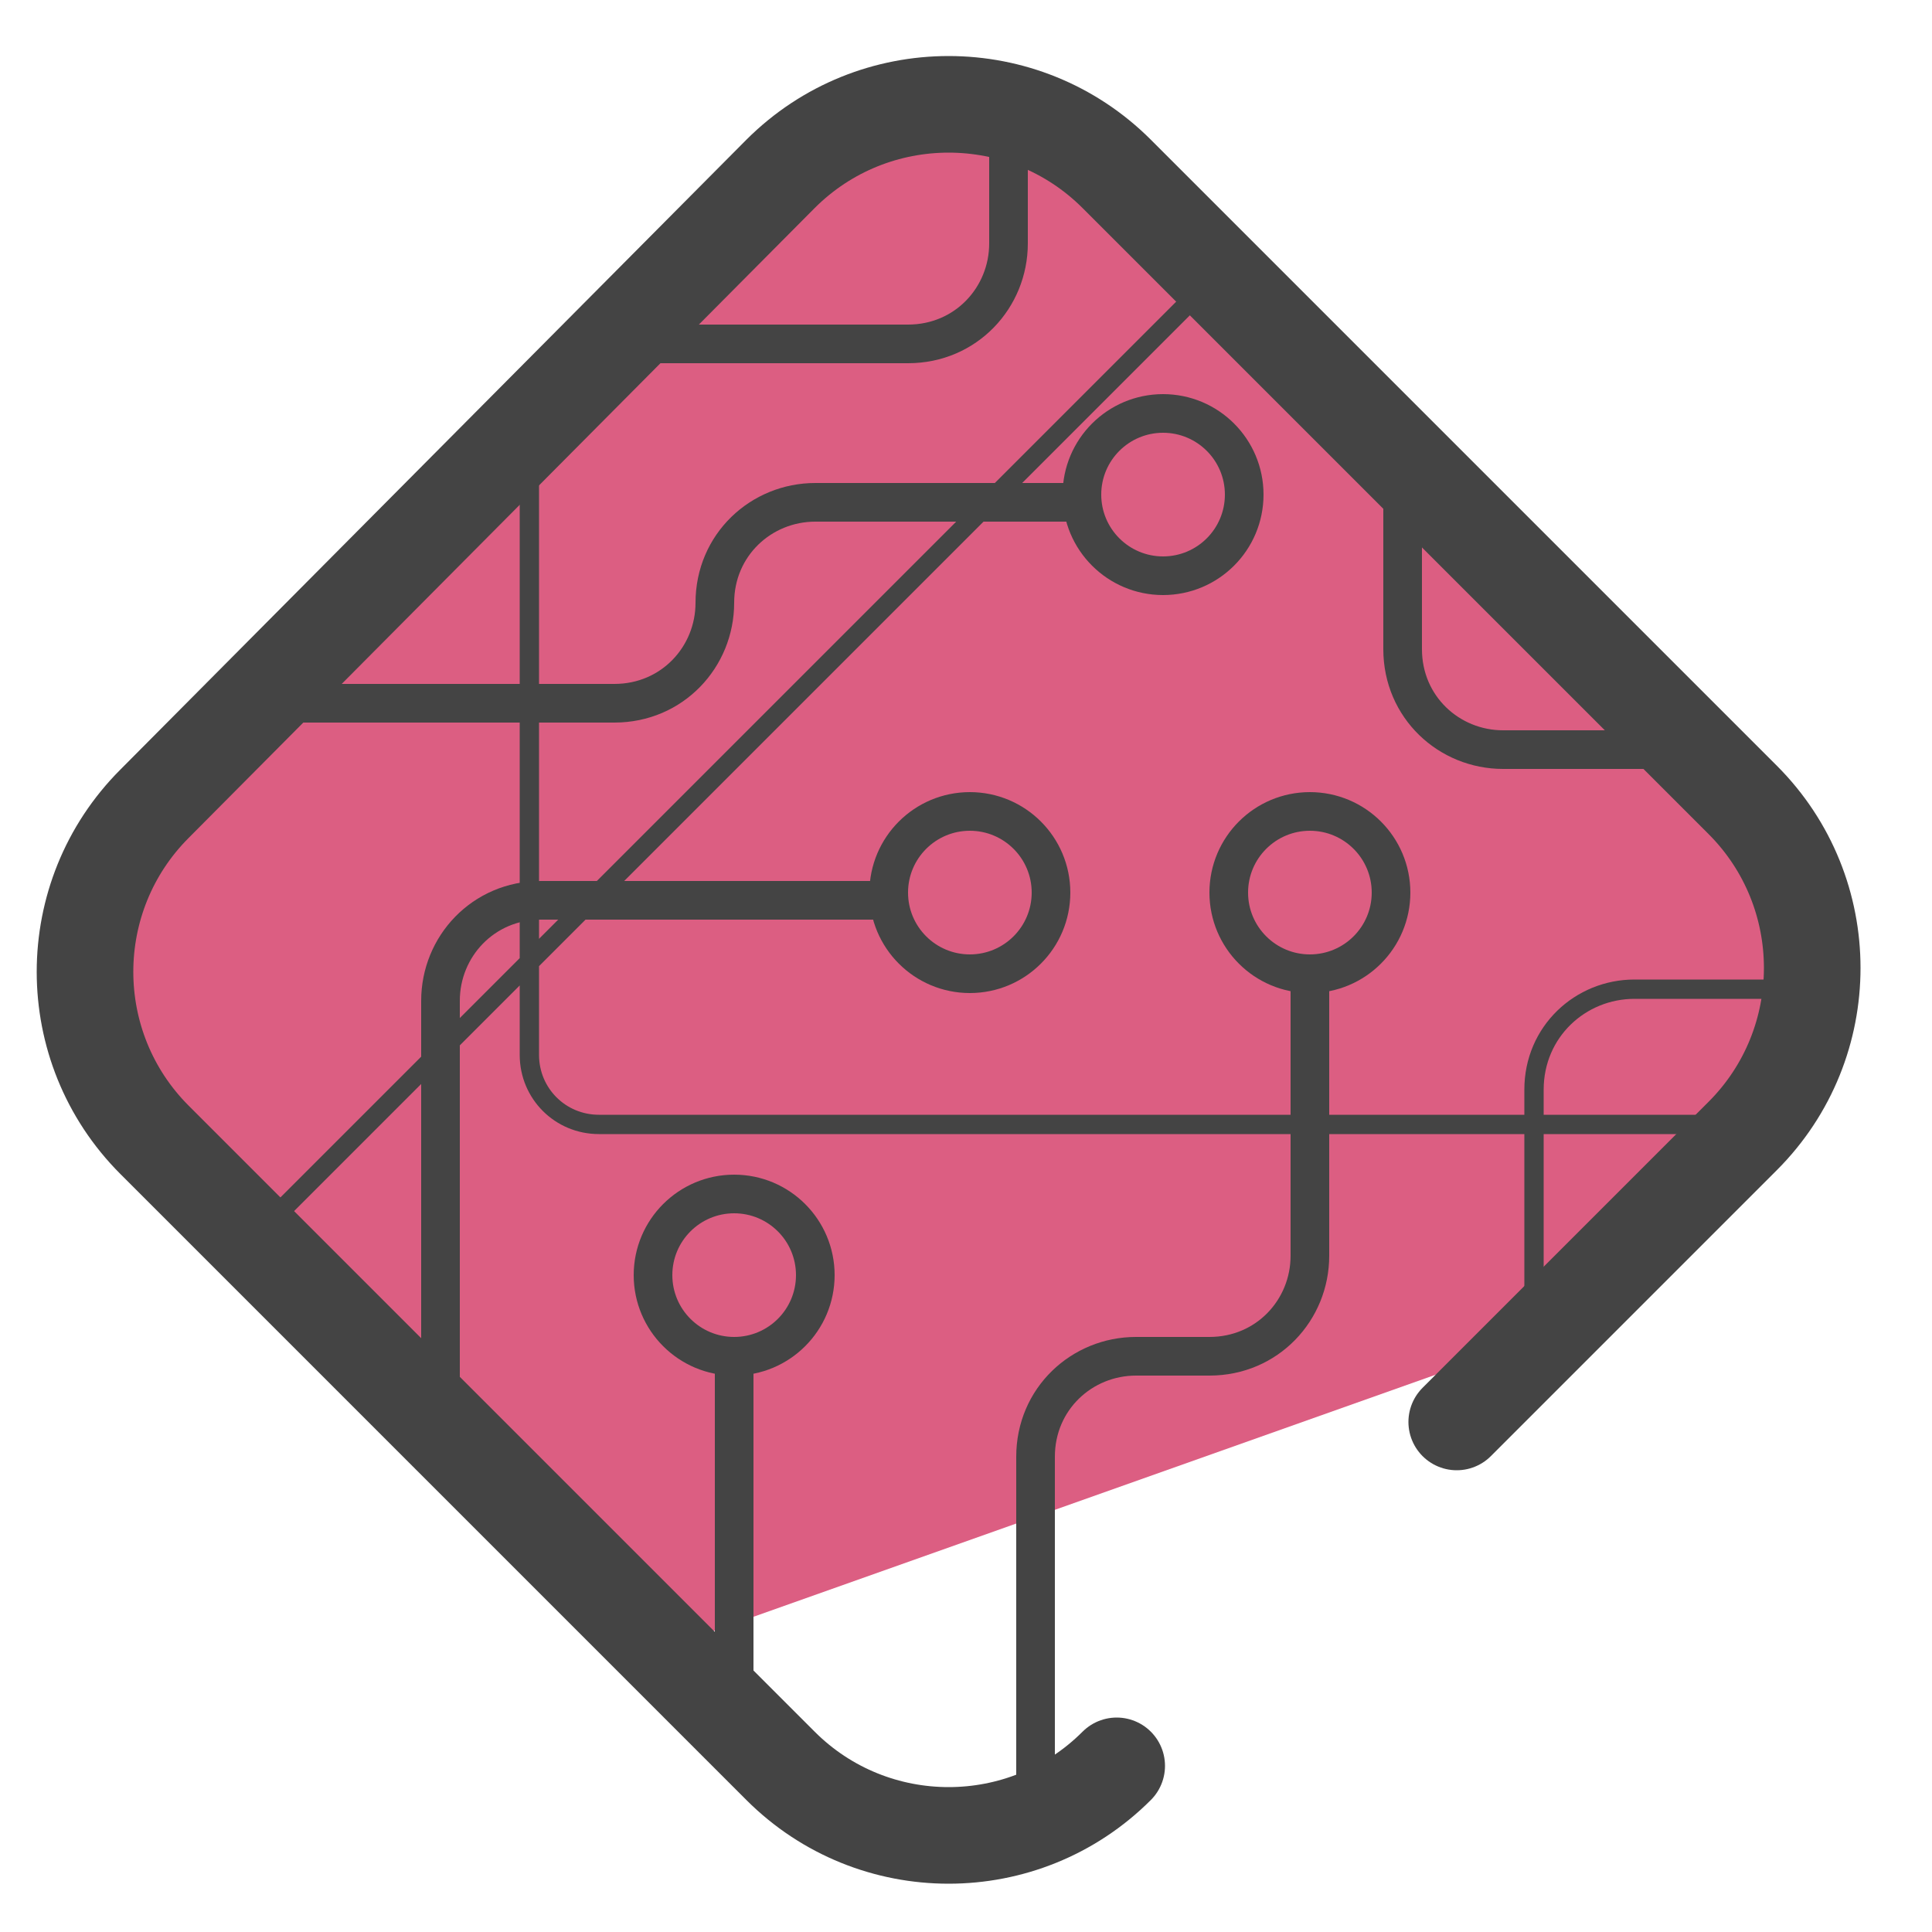
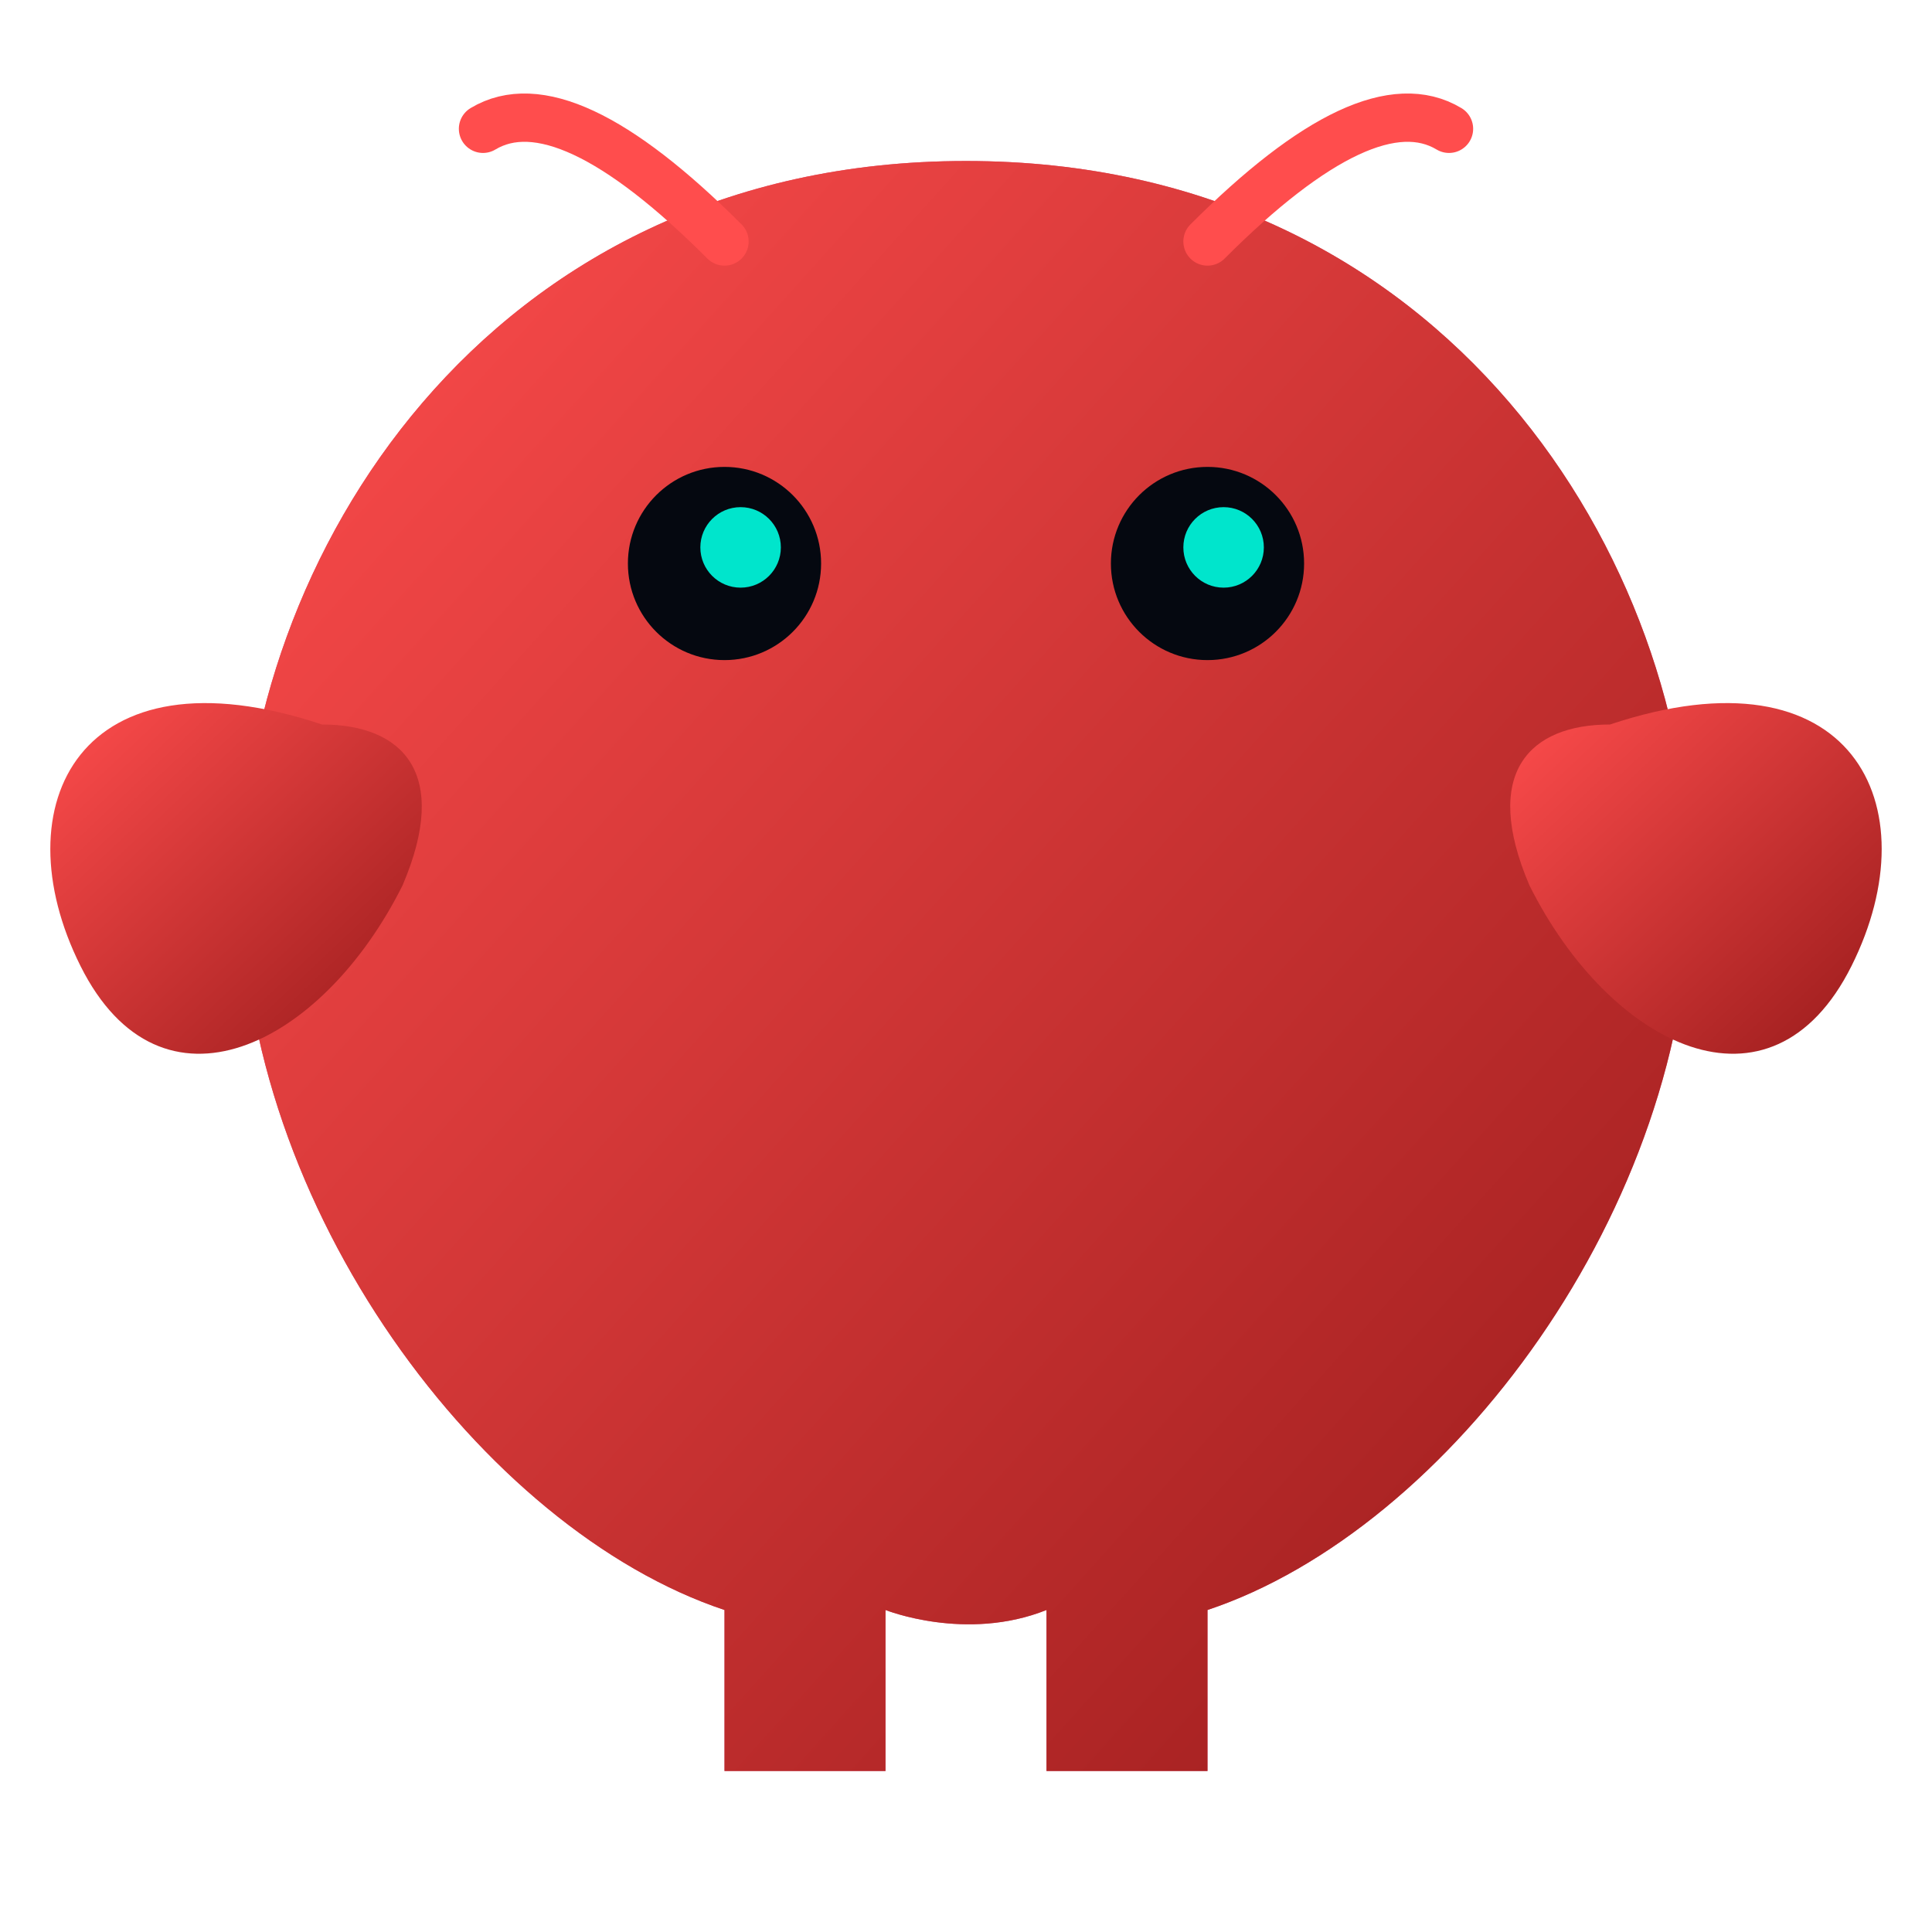
- <svg xmlns="http://www.w3.org/2000/svg" viewBox="0 0 50 50">
-   <path fill="#dc5e82" d="M47 26.3l-.5-4L29.3 4.7l-4.4-1.8c-4.1 0-17.8 12.9-17.8 15.5l-4.3 4-.2 5.9 14.2 14.5L41.6 34c.6-.3 6.2-6 5.4-7.6z" />
-   <path fill="none" stroke="#444" stroke-linecap="round" stroke-linejoin="round" stroke-width="2.5" d="M28.9 45.7c-2.4 2.4-6.3 2.4-8.7 0L4 29.5c-2.4-2.4-2.4-6.3 0-8.7L20.2 4.5c2.4-2.4 6.3-2.4 8.7 0l16.2 16.2c2.4 2.4 2.4 6.3 0 8.7l-7.4 7.4" />
-   <g stroke="#444" stroke-miterlimit="10">
-     <circle cx="25.1" cy="23.1" r="2.1" fill="none" />
-     <circle cx="33.9" cy="23.1" r="2.1" fill="none" />
-     <circle cx="30.1" cy="12.8" r="2.1" fill="none" />
-     <circle cx="19" cy="33" r="2.1" fill="none" />
-     <path fill="#444" d="M19 35.1v10.3" />
-     <path fill="none" d="M26.8 46.1v-8.4c0-1.5 1.2-2.6 2.6-2.6h1.9c1.5 0 2.6-1.2 2.6-2.6v-7.3m-10.8-1.9H14c-1.5 0-2.6 1.2-2.6 2.6v10.8M6.5 18.2h9.4c1.5 0 2.6-1.2 2.6-2.6h0c0-1.5 1.2-2.6 2.6-2.6h6.8M15.8 8.9h7.7c1.5 0 2.6-1.2 2.6-2.6V2.5m10.2 9.3v5c0 1.5 1.2 2.6 2.6 2.6h5.4" />
-     <path fill="none" stroke-width=".5" d="M39.7 35.6v-7.4c0-1.5 1.2-2.6 2.6-2.6h5" />
-   </g>
-   <path fill="none" stroke="#444" stroke-miterlimit="10" stroke-width=".5" d="M45.4 29.1H15.5c-1 0-1.8-.8-1.8-1.8V10.6M6.9 31.7L31.3 7.3" />
+ <svg xmlns="http://www.w3.org/2000/svg" width="120" height="120" viewBox="0 0 120 120" fill="none">
+   <path d="M60 10C30 10 15 35 15 55C15 75 30 95 45 100V110H55V100C55 100 60 102 65 100V110H75V100C90 95 105 75 105 55C105 35 90 10 60 10Z" fill="#DC5E82" />
+   <path d="M60 10C30 10 15 35 15 55C15 75 30 95 45 100V110H55V100C55 100 60 102 65 100V110H75V100C90 95 105 75 105 55C105 35 90 10 60 10Z" fill="url(#paint0_linear_1643_12)" />
+   <path d="M20 45C5 40 0 50 5 60C10 70 20 65 25 55C28 48 25 45 20 45Z" fill="url(#paint1_linear_1643_12)" />
+   <path d="M100 45C115 40 120 50 115 60C110 70 100 65 95 55C92 48 95 45 100 45Z" fill="url(#paint2_linear_1643_12)" />
+   <path d="M45 15C38.333 8.333 33.333 6 30 8" stroke="#FF4D4D" stroke-width="3" stroke-linecap="round" />
+   <path d="M75 15C81.667 8.333 86.667 6 90 8" stroke="#FF4D4D" stroke-width="3" stroke-linecap="round" />
+   <path d="M45 41C48.314 41 51 38.314 51 35C51 31.686 48.314 29 45 29C41.686 29 39 31.686 39 35C39 38.314 41.686 41 45 41Z" fill="#050810" />
+   <path d="M75 41C78.314 41 81 38.314 81 35C81 31.686 78.314 29 75 29C71.686 29 69 31.686 69 35C69 38.314 71.686 41 75 41Z" fill="#050810" />
+   <path d="M46 36.5C47.381 36.5 48.5 35.381 48.5 34C48.5 32.619 47.381 31.5 46 31.5C44.619 31.5 43.5 32.619 43.5 34C43.5 35.381 44.619 36.5 46 36.5Z" fill="#00E5CC" />
+   <path d="M76 36.5C77.381 36.5 78.5 35.381 78.5 34C78.5 32.619 77.381 31.5 76 31.5C74.619 31.5 73.5 32.619 73.5 34C73.5 35.381 74.619 36.5 76 36.5Z" fill="#00E5CC" />
+   <defs>
+     <linearGradient id="paint0_linear_1643_12" x1="15" y1="10" x2="114.448" y2="99.503" gradientUnits="userSpaceOnUse">
+       <stop stop-color="#FF4D4D" />
+       <stop offset="1" stop-color="#991B1B" />
+     </linearGradient>
+     <linearGradient id="paint1_linear_1643_12" x1="3.125" y1="43.67" x2="24.87" y2="66.704" gradientUnits="userSpaceOnUse">
+       <stop stop-color="#FF4D4D" />
+       <stop offset="1" stop-color="#991B1B" />
+     </linearGradient>
+     <linearGradient id="paint2_linear_1643_12" x1="93.803" y1="43.67" x2="115.548" y2="66.704" gradientUnits="userSpaceOnUse">
+       <stop stop-color="#FF4D4D" />
+       <stop offset="1" stop-color="#991B1B" />
+     </linearGradient>
+   </defs>
</svg>
